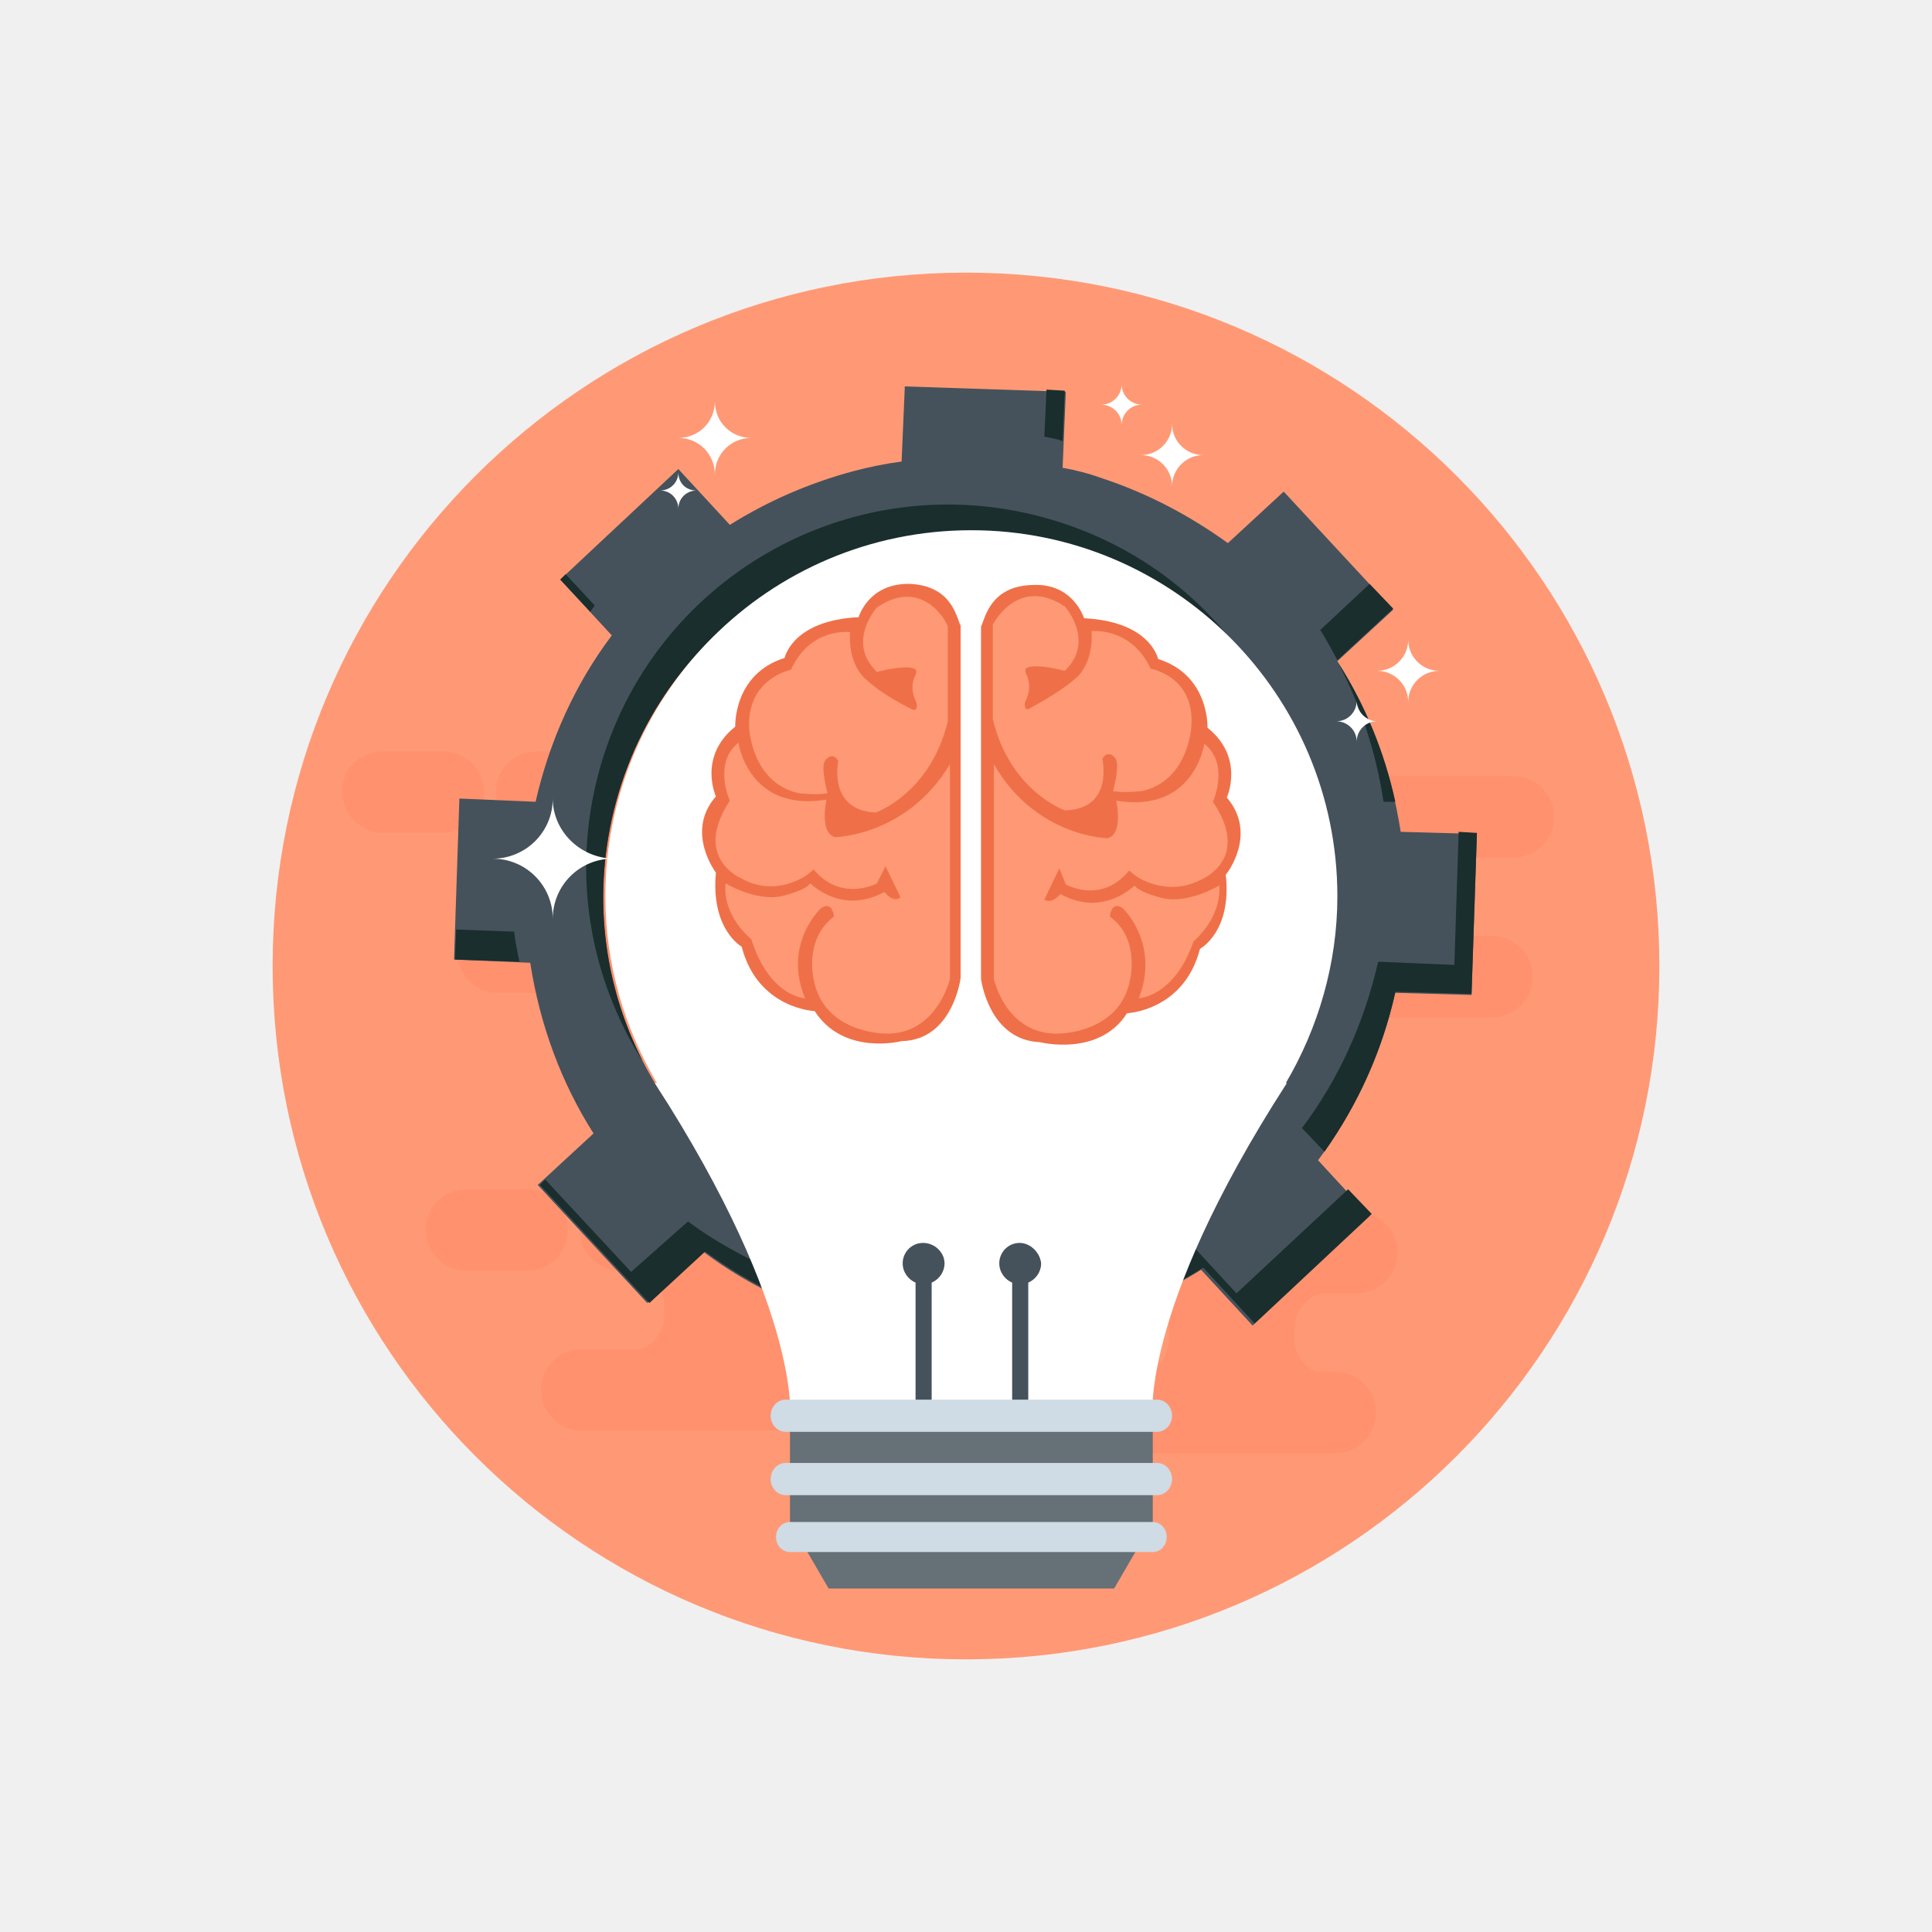
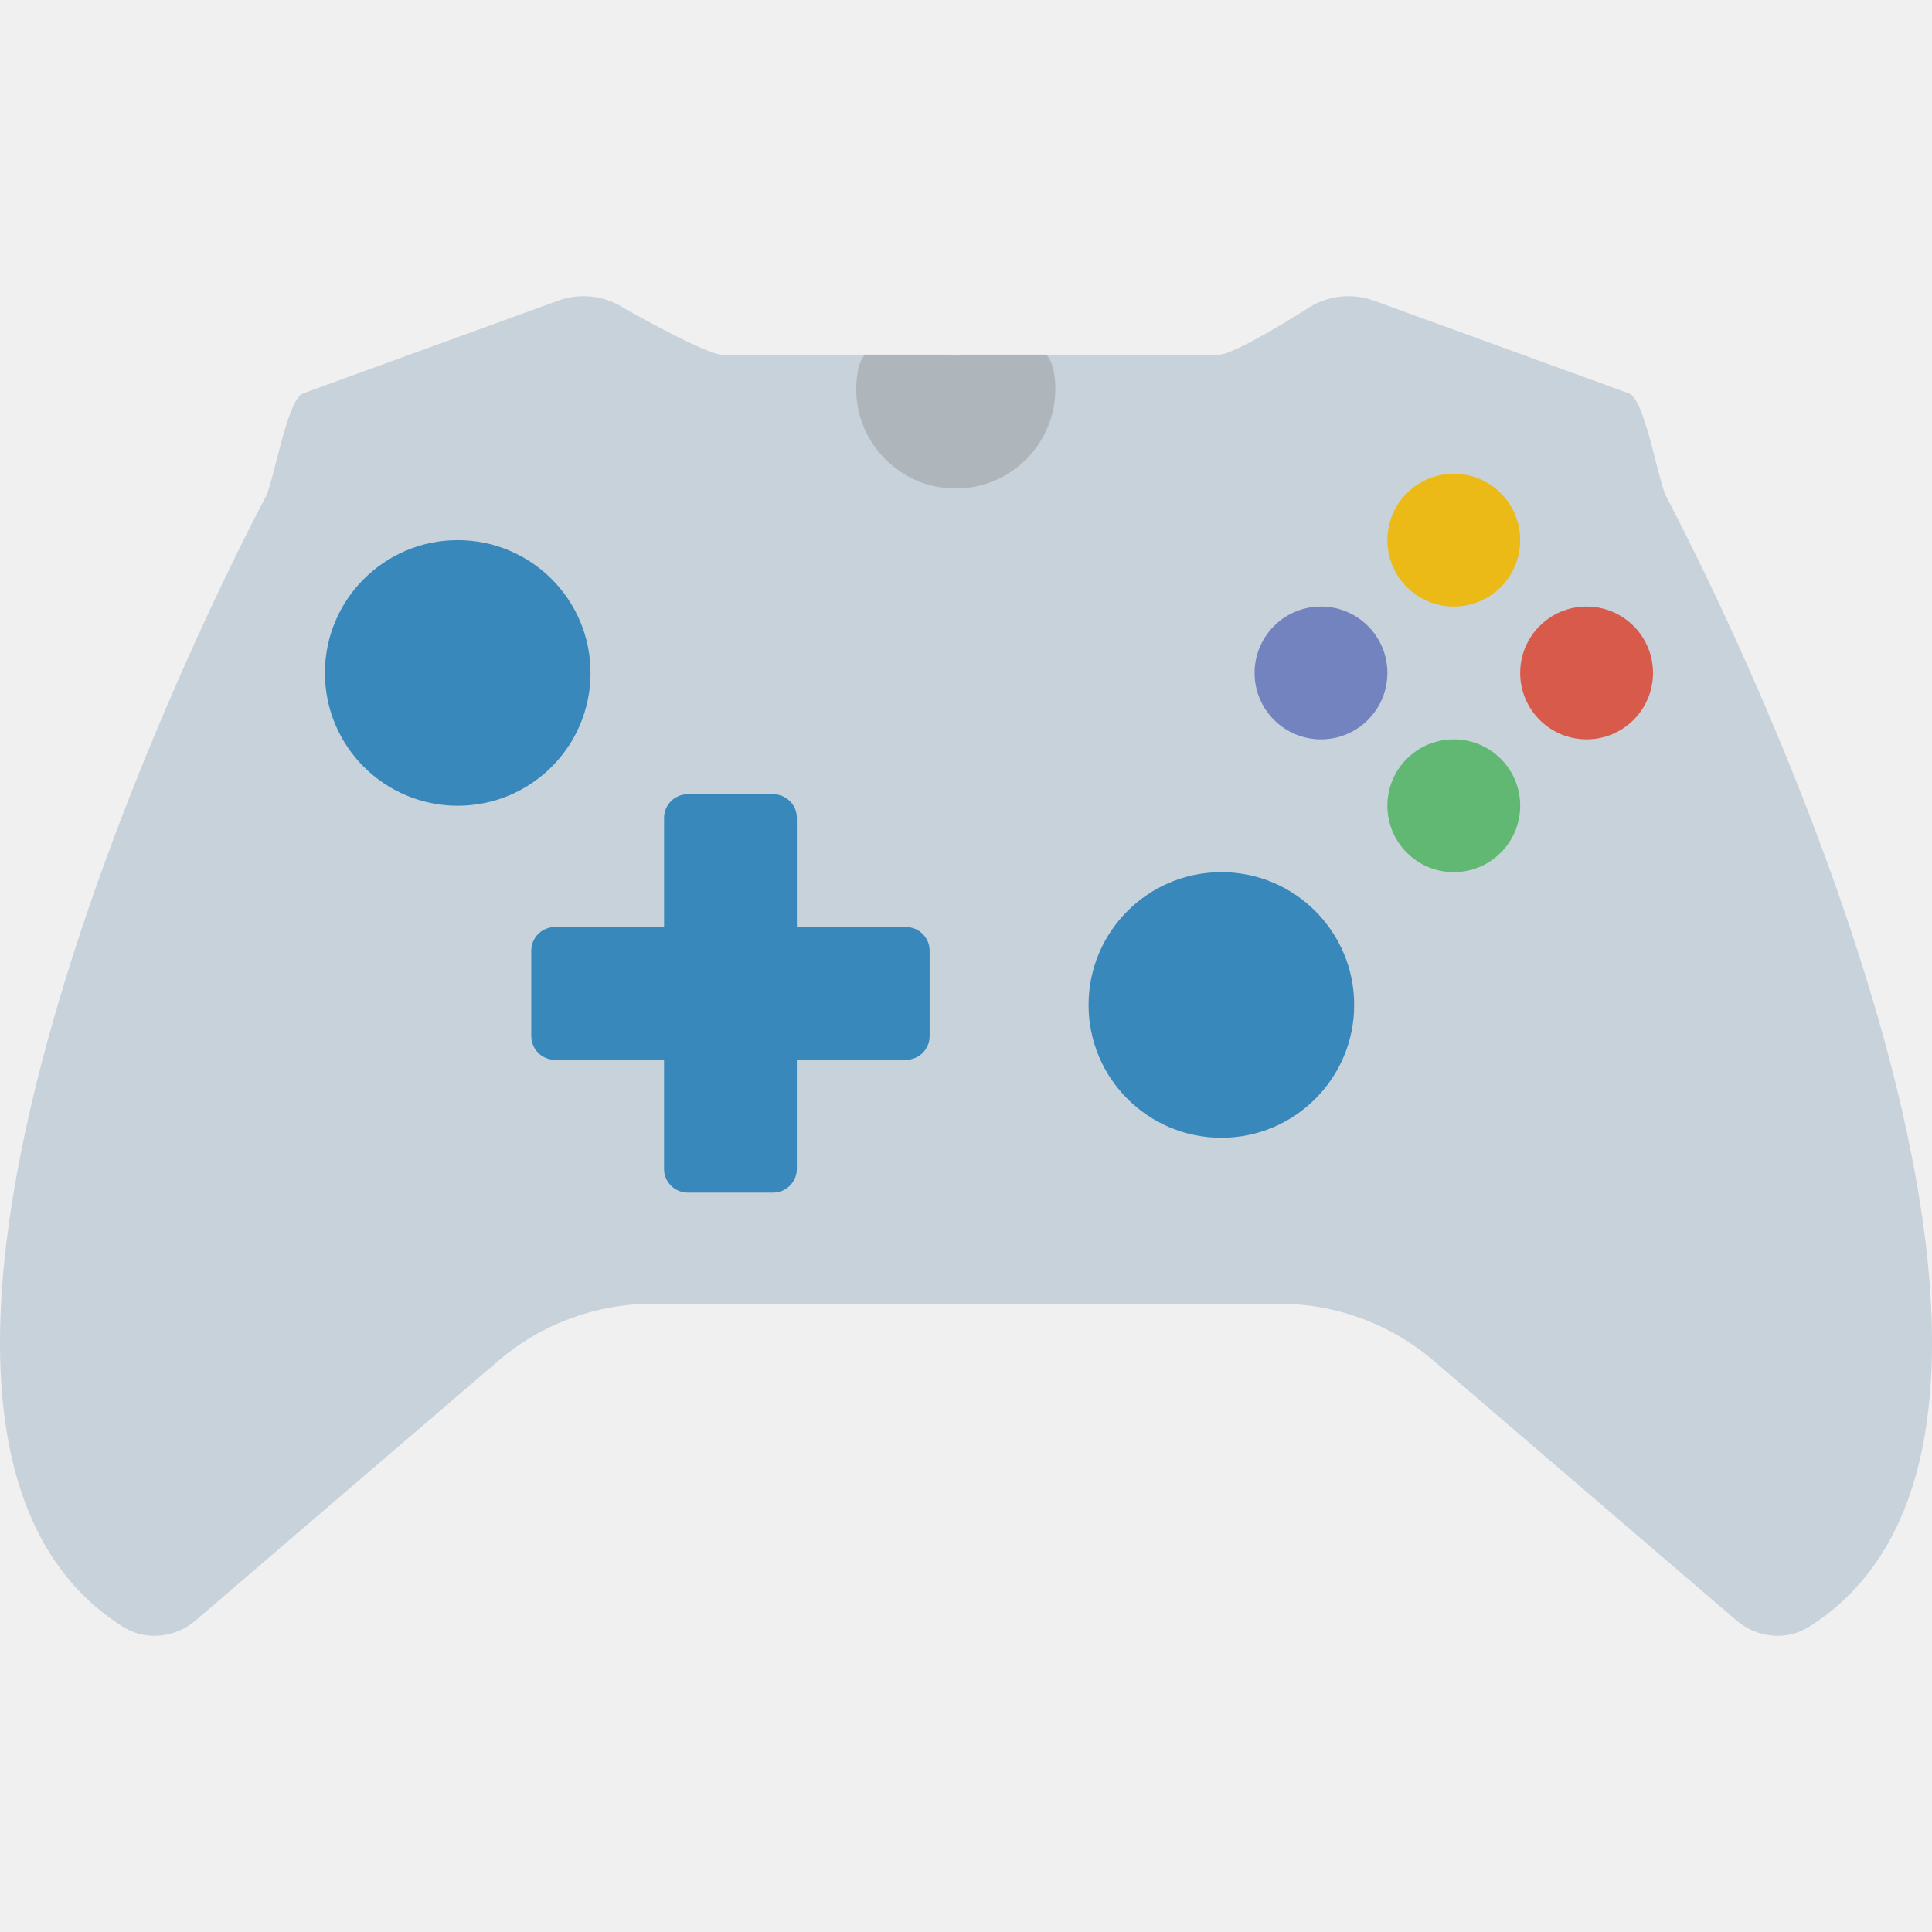
- <svg xmlns="http://www.w3.org/2000/svg" version="1.1" id="Layer_1" x="0" y="0" viewBox="0 0 180 180" style="enable-background:new 0 0 180 180" xml:space="preserve">
-   <style>.st0{fill:#ff9975}.st1{fill:#ff916e}.st2{fill:#45525b}.st3{fill:#192e2d}.st4{fill:#fff}.st6{fill:#cfdbe5}.st7{fill:#ef7048}</style>
-   <path class="st0" d="M154.6 90c0 35.7-28.9 64.6-64.6 64.6-35.7 0-64.6-28.9-64.6-64.6 0-35.7 28.9-64.6 64.6-64.6 35.7 0 64.6 28.9 64.6 64.6z" id="XMLID_145_" />
-   <path class="st1" d="M101.2 127.8h23.2c2.1 0 3.8 1.7 3.8 3.8 0 2.1-1.7 3.8-3.8 3.8h-23.2c-2.1 0-3.8-1.7-3.8-3.8 0-2.1 1.7-3.8 3.8-3.8zM104.8 112.9h21.6c2.1 0 3.8 1.7 3.8 3.8 0 2.1-1.7 3.8-3.8 3.8h-21.6c-2.1 0-3.8-1.7-3.8-3.8 0-2 1.7-3.8 3.8-3.8zM90.4 112.9H96c2.1 0 3.8 1.7 3.8 3.8 0 2.1-1.7 3.8-3.8 3.8h-5.6c-2.1 0-3.8-1.7-3.8-3.8 0-2 1.7-3.8 3.8-3.8z" />
-   <path class="st1" d="M108.9 123.8v.9c0 1.9-1.5 3.4-3.4 3.4H124c-1.9 0-3.4-1.5-3.4-3.4v-.9c0-1.9 1.5-3.4 3.4-3.4h-18.5c1.9 0 3.4 1.5 3.4 3.4zM54.2 125.7h23.2c2.1 0 3.8 1.7 3.8 3.8 0 2.1-1.7 3.8-3.8 3.8H54.2c-2.1 0-3.8-1.7-3.8-3.8 0-2.1 1.7-3.8 3.8-3.8zM57.8 110.8h21.6c2.1 0 3.8 1.7 3.8 3.8 0 2.1-1.7 3.8-3.8 3.8H57.8c-2.1 0-3.8-1.7-3.8-3.8 0-2.1 1.7-3.8 3.8-3.8zM43.5 110.8h5.6c2.1 0 3.8 1.7 3.8 3.8 0 2.1-1.7 3.8-3.8 3.8h-5.6c-2.1 0-3.8-1.7-3.8-3.8-.1-2.1 1.6-3.8 3.8-3.8z" />
-   <path class="st1" d="M61.9 121.6v.9c0 1.9-1.5 3.4-3.4 3.4H77c-1.9 0-3.4-1.5-3.4-3.4v-.9c0-1.9 1.5-3.4 3.4-3.4H58.6c1.8 0 3.3 1.5 3.3 3.4z" />
-   <g>
-     <path class="st1" d="M115.7 87.2H139c2.1 0 3.8 1.7 3.8 3.8 0 2.1-1.7 3.8-3.8 3.8h-23.2c-2.1 0-3.8-1.7-3.8-3.8-.1-2.1 1.6-3.8 3.7-3.8zM119.4 72.3H141c2.1 0 3.8 1.7 3.8 3.8 0 2.1-1.7 3.8-3.8 3.8h-21.6c-2.1 0-3.8-1.7-3.8-3.8-.1-2.1 1.6-3.8 3.8-3.8zM105 72.3h5.6c2.1 0 3.8 1.7 3.8 3.8 0 2.1-1.7 3.8-3.8 3.8H105c-2.1 0-3.8-1.7-3.8-3.8 0-2.1 1.7-3.8 3.8-3.8z" />
-     <path class="st1" d="M123.5 83.1v.9c0 1.9-1.5 3.4-3.4 3.4h18.5c-1.9 0-3.4-1.5-3.4-3.4v-.9c0-1.9 1.5-3.4 3.4-3.4h-18.5c1.8 0 3.4 1.5 3.4 3.4z" />
-   </g>
-   <g>
-     <path class="st1" d="M46.4 84.9h23.2c2.1 0 3.8 1.7 3.8 3.8 0 2.1-1.7 3.8-3.8 3.8H46.4c-2.1 0-3.8-1.7-3.8-3.8 0-2.1 1.7-3.8 3.8-3.8zM50 70h21.6c2.1 0 3.8 1.7 3.8 3.8 0 2.1-1.7 3.8-3.8 3.8H50c-2.1 0-3.8-1.7-3.8-3.8 0-2.1 1.7-3.8 3.8-3.8zM35.7 70h5.6c2.1 0 3.8 1.7 3.8 3.8 0 2.1-1.7 3.8-3.8 3.8h-5.6c-2.1 0-3.8-1.7-3.8-3.8-.1-2.1 1.6-3.8 3.8-3.8z" />
-     <path class="st1" d="M54.1 80.8v.9c0 1.9-1.5 3.4-3.4 3.4h18.5c-1.9 0-3.4-1.5-3.4-3.4v-.9c0-1.9 1.5-3.4 3.4-3.4H50.8c1.8 0 3.3 1.5 3.3 3.4z" />
-   </g>
-   <g>
-     <path class="st2" d="m130 92.5 7.1.2.5-15-7.1-.2c-.9-5.8-2.9-11.2-5.9-15.9l5.2-4.8-10.2-11-5.2 4.8c-3.6-2.6-7.6-4.7-11.9-6.1-1.1-.4-2.3-.7-3.4-.9H99l.3-7.1-15-.5-.3 7c-1.5.2-3 .5-4.5.9-4.1 1.1-8 2.8-11.5 5l-4.8-5.2-11 10.3 4.8 5.2c-3.4 4.5-5.8 9.8-7.1 15.5l-7.1-.3-.5 15 7.1.3c.9 5.8 2.9 11.2 5.9 15.9l-5.2 4.8 10.2 11 5.2-4.8c4.5 3.4 9.8 5.8 15.5 7.1l-.3 7.1 14.9.5.3-7.1c1.5-.2 3-.5 4.5-.9 4.1-1.1 8-2.8 11.5-5l4.8 5.2 10.9-10.2-4.8-5.2c3.5-4.7 5.9-9.9 7.2-15.6zm-48.9 23.6c-18-4.9-28.6-23.4-23.7-41.4 4.9-18 23.4-28.6 41.4-23.7 18 4.9 28.6 23.4 23.7 41.4-4.8 18-23.4 28.6-41.4 23.7z" id="XMLID_144_" />
-     <path class="st3" d="M97.2 48.2c-18-4.9-36.5 5.7-41.4 23.7-2.6 9.6-.8 19.3 4.1 27-3.7-7.2-4.8-15.7-2.5-24.2 4.9-18 23.4-28.6 41.4-23.7 8.4 2.3 15.2 7.6 19.6 14.4-4.1-8.2-11.6-14.6-21.2-17.2zM52.2 54l2.8 3c.1-.2.3-.4.4-.6l-2.7-2.9-.5.5zM135.5 89.9l-7.1-.3c-1.3 5.7-3.7 11-7.1 15.5l2.1 2.2c3.1-4.4 5.4-9.4 6.6-14.9l7.1.2.5-15-1.7-.1-.4 12.4zM128.9 74.7h1.1c-1-4.6-2.8-9-5.3-12.9 2.1 4 3.5 8.3 4.2 12.9zM53.8 102.7c0-.1-.1-.2-.1-.3 0 .1 0 .2.1.3zM58.8 118.5l-8-8.6-.5.5 10.2 11 5.2-4.8c4.1 3 8.8 5.4 15.5 7.1l.1-2.2c-5.7-1.3-12.7-4.3-17.2-7.7l-5.3 4.7zM115.2 120.5l-4.8-5.2c-3.5 2.2-7.4 3.9-11.5 5-1.5.4-3 .7-4.5.9l-.2 7.1-13.2-.5-.1 2.8 14.9.5.3-7.1c1.5-.2 3-.5 4.5-.9 4.1-1.1 8-2.8 11.5-5l4.8 5.2 10.9-10.2-2.2-2.3-10.4 9.7zM42.5 86.6l-.1 2.8 6 .2c-.2-.9-.4-1.9-.5-2.8l-5.4-.2zM97.3 40.7h.1c.5.1 1.1.2 1.6.4l.2-4.7-1.7-.1-.2 4.4zM123 58.7c.6.9 1.1 1.9 1.6 2.8l5.2-4.8-2.2-2.3-4.6 4.3z" />
-   </g>
-   <g>
-     <path class="st4" d="M66.6 37.4c0 1.9-1.5 3.4-3.4 3.4 1.9 0 3.4 1.5 3.4 3.4 0-1.9 1.5-3.4 3.4-3.4-1.9 0-3.4-1.5-3.4-3.4zM126.4 65.3c0 1-.8 1.9-1.9 1.9 1 0 1.9.8 1.9 1.9 0-1 .8-1.9 1.9-1.9-1 0-1.9-.9-1.9-1.9zM51.5 74.4c0 3.1-2.5 5.6-5.6 5.6 3.1 0 5.6 2.5 5.6 5.6 0-3.1 2.5-5.6 5.6-5.6-3.1-.1-5.6-2.6-5.6-5.6zM63.2 44c0 1-.8 1.7-1.7 1.7 1 0 1.7.8 1.7 1.7 0-1 .8-1.7 1.7-1.7-1 0-1.7-.7-1.7-1.7zM131.2 59.6c0 1.6-1.3 2.9-2.9 2.9 1.6 0 2.9 1.3 2.9 2.9 0-1.6 1.3-2.9 2.9-2.9-1.6 0-2.9-1.3-2.9-2.9zM104.5 35.8c0 1-.8 1.9-1.9 1.9 1 0 1.9.8 1.9 1.9 0-1 .8-1.9 1.9-1.9-1 0-1.9-.8-1.9-1.9zM109.2 39.5c0 1.6-1.3 2.9-2.9 2.9 1.6 0 2.9 1.3 2.9 2.9 0-1.6 1.3-2.9 2.9-2.9-1.6 0-2.9-1.3-2.9-2.9z" />
-   </g>
-   <g>
-     <g id="XMLID_1406_">
-       <path class="st4" d="M90.5 49.4c-18.9 0-34.1 15.3-34.1 34.1 0 6.4 1.8 12.3 4.8 17.4H61c14 21.7 12.6 31.6 12.6 31.6h33.8s-1.5-9.9 12.5-31.6h-.1c3-5.1 4.8-11.1 4.8-17.4 0-18.8-15.3-34.1-34.1-34.1z" id="XMLID_143_" />
-     </g>
-     <g id="XMLID_1403_">
-       <path class="st2" d="M95 115.8c-1.1 0-1.9.9-1.9 1.9 0 .8.5 1.5 1.2 1.8v17.8h1.5v-17.8c.7-.3 1.2-1 1.2-1.8-.1-1-1-1.9-2-1.9z" id="XMLID_1405_" />
-       <path class="st2" d="M86 115.8c-1.1 0-1.9.9-1.9 1.9 0 .8.5 1.5 1.2 1.8v17.8h1.5v-17.8c.7-.3 1.2-1 1.2-1.8 0-1-.9-1.9-2-1.9z" id="XMLID_1404_" />
-     </g>
-     <g id="XMLID_135_">
-       <g id="XMLID_1401_">
-         <path style="fill:#657077" d="m73.6 141.8 3.6 6.2h26.6l3.6-6.2V133H73.6z" id="XMLID_1402_" />
-       </g>
-       <g id="XMLID_953_">
-         <g id="XMLID_141_">
-           <path class="st6" d="M107.8 130.4H73.2c-.8 0-1.4.7-1.4 1.5s.6 1.5 1.4 1.5h34.6c.8 0 1.4-.7 1.4-1.5s-.6-1.5-1.4-1.5z" id="XMLID_142_" />
-         </g>
-         <g id="XMLID_138_">
-           <path class="st6" d="M107.8 136.3H73.2c-.8 0-1.4.7-1.4 1.5s.6 1.5 1.4 1.5h34.6c.8 0 1.4-.7 1.4-1.5s-.6-1.5-1.4-1.5z" id="XMLID_140_" />
-         </g>
-         <g id="XMLID_136_">
-           <path class="st6" d="M107.4 141.8H73.6c-.7 0-1.3.6-1.3 1.4 0 .8.6 1.4 1.3 1.4h33.8c.7 0 1.3-.6 1.3-1.4 0-.8-.6-1.4-1.3-1.4z" id="XMLID_137_" />
-         </g>
-       </g>
-     </g>
-     <g id="XMLID_956_">
-       <g id="XMLID_1390_">
-         <g id="XMLID_1407_">
-           <path class="st7" d="M84.8 54.4c-3.9-.1-4.8 3.1-4.8 3.1-6.2.3-6.9 3.8-6.9 3.8-4.8 1.5-4.6 6.4-4.6 6.4-3.5 2.8-1.8 6.5-1.8 6.5-2.9 3.3 0 7.1 0 7.1-.5 5.3 2.4 6.9 2.4 6.9 1.5 5.8 6.8 6 6.8 6C78.6 98.4 84 97 84 97c4.8-.1 5.5-5.9 5.5-5.9V58.3c-.4-.8-.8-3.7-4.7-3.9z" id="XMLID_1413_" />
-           <path class="st0" d="M81.7 56.6s-2.9 3.2 0 6c0 0 2.6-.7 3.5-.3 0 0 .3.1.1.6 0 0-.7 1 .1 2.6 0 0 .2 1-.6.5 0 0-2.5-1.2-4-2.6 0 0-1.8-1.2-1.6-4.5 0 0-3.7-.5-5.5 3.5 0 0-4.1.8-3.9 5.4 0 0 .2 5.1 4.6 6.1 0 0 1.7.2 2.7 0 0 0-.6-2.2-.3-2.9.1-.3.8-1 1.3-.1 0 0-1 4.6 3.5 4.8 0 0 5.1-1.8 6.7-8.5v-8.8c.1-.1-2.2-4.8-6.6-1.8z" id="XMLID_1412_" />
-           <path class="st0" d="M77.8 78c-1.5-.4-.8-3.5-.8-3.5-7.3 1.2-8.2-5.3-8.2-5.3-2.4 1.9-.8 5.4-.8 5.4-3.5 5.3 1 7.2 1 7.2 3.3 1.9 6.2-.3 6.2-.3l.6-.5c2.6 3.1 5.9 1.3 5.9 1.3l.8-1.6 1.4 2.9c-.7.6-1.5-.5-1.5-.5-4 2.2-6.9-.8-6.9-.8-.5.7-2.7 1.2-2.7 1.2-2.4.5-5.2-1.2-5.2-1.2-.3 3.1 2.4 5.2 2.4 5.2 1.7 5.4 5 5.5 5 5.5-2.1-5.1 1.5-8.4 1.5-8.4 1.1-.7 1.2.8 1.2.8-2.8 2.1-1.9 5.8-1.9 5.8.9 5.1 6.7 5.1 6.7 5.1 4.8.1 6-5.1 6-5.1v-20c-4 6.7-10.7 6.8-10.7 6.8z" id="XMLID_1410_" />
-         </g>
-       </g>
-       <g id="XMLID_1297_">
-         <g id="XMLID_1302_">
-           <path class="st7" d="M114.3 74.3s1.7-3.7-1.8-6.5c0 0 .2-4.9-4.6-6.4 0 0-.7-3.5-6.9-3.8 0 0-1-3.3-4.8-3.1-3.9.1-4.4 3-4.8 3.9v32.8s.7 5.7 5.5 5.9c0 0 5.5 1.4 8.1-2.7 0 0 5.3-.2 6.8-6 0 0 3-1.6 2.4-6.9.1-.1 3-3.8.1-7.2z" id="XMLID_1312_" />
-           <path class="st0" d="M107.2 62.3c-1.8-3.9-5.5-3.5-5.5-3.5.2 3.3-1.6 4.5-1.6 4.5-1.5 1.3-4 2.6-4 2.6-.8.6-.6-.5-.6-.5.8-1.5.1-2.6.1-2.6-.2-.5.1-.6.1-.6 1-.4 3.5.3 3.5.3 2.9-2.8 0-6 0-6-4.4-2.9-6.7 1.7-6.7 1.7V67c1.6 6.7 6.7 8.5 6.7 8.5 4.6-.1 3.5-4.8 3.5-4.8.5-.9 1.2-.2 1.3.1.3.7-.3 2.9-.3 2.9 1 .2 2.7 0 2.7 0 4.4-1 4.6-6.1 4.6-6.1.3-4.6-3.8-5.3-3.8-5.3z" id="XMLID_1306_" />
-           <path class="st0" d="M99.3 82.4s3.3 1.9 5.9-1.3l.6.5s2.9 2.1 6.2.3c0 0 4.6-1.9 1-7.2 0 0 1.6-3.5-.8-5.4 0 0-.9 6.5-8.2 5.3 0 0 .7 3.1-.8 3.5 0 0-6.7-.1-10.6-6.9v20s1.1 5.2 6 5.1c0 0 5.8 0 6.7-5.1 0 0 .9-3.8-1.9-5.8 0 0 .1-1.5 1.2-.8 0 0 3.5 3.3 1.5 8.4 0 0 3.3-.1 5.1-5.3 0 0 2.6-2.1 2.4-5.2 0 0-2.8 1.7-5.2 1.2 0 0-2.2-.5-2.7-1.2 0 0-2.9 3-6.9.8 0 0-.8 1-1.5.5l1.4-2.9.6 1.5z" id="XMLID_1304_" />
-         </g>
-       </g>
-     </g>
+ <svg xmlns="http://www.w3.org/2000/svg" height="800px" width="800px" version="1.1" id="Capa_1" viewBox="0 0 58.189 58.189" xml:space="preserve" fill="#ffffff">
+   <g id="SVGRepo_bgCarrier" stroke-width="0" />
+   <g id="SVGRepo_tracerCarrier" stroke-linecap="round" stroke-linejoin="round" />
+   <g id="SVGRepo_iconCarrier">
+     <path style="fill:#c8d2da;" d="M29.095,39.268h9.446c1.701,0,3.346,0.609,4.638,1.716l9.128,7.828 c0.611,0.524,1.505,0.614,2.184,0.183c9.496-6.01-2.022-29.728-4.305-34.034c-0.242-0.457-0.641-2.936-1.126-3.113l-7.676-2.791 c-0.673-0.245-1.422-0.155-2.017,0.242c0,0-2.164,1.383-2.649,1.383h-8.425h-6.549c-0.485,0-2.921-1.383-2.921-1.383 c-0.596-0.397-1.345-0.487-2.017-0.242L9.13,11.848c-0.486,0.177-0.884,2.656-1.126,3.113C5.721,19.267-5.797,42.985,3.699,48.995 c0.68,0.43,1.574,0.34,2.184-0.183l9.128-7.828c1.292-1.107,2.937-1.716,4.638-1.716H29.095z" />
+     <circle style="fill:#3888bc;" cx="36.786" cy="30.268" r="4" />
+     <circle style="fill:#3888bc;" cx="13.786" cy="20.268" r="4" />
+     <circle style="fill:#EBBA16;" cx="43.786" cy="16.268" r="2" />
+     <circle style="fill:#7383BF;" cx="39.786" cy="20.268" r="2" />
+     <circle style="fill:#D75A4A;" cx="47.786" cy="20.268" r="2" />
+     <circle style="fill:#61B872;" cx="43.786" cy="24.268" r="2" />
+     <path style="fill:#AFB6BB;" d="M31.786,11.712c0-0.192-0.019-0.38-0.054-0.561c-0.035-0.181-0.111-0.338-0.215-0.469 c-1.171,0-2.08,0-2.479,0c-0.085,0.007-0.165,0.03-0.251,0.03c-0.087,0-0.167-0.022-0.251-0.03c-0.013,0-0.242,0-0.242,0h-2.247 c-0.088,0.114-0.158,0.245-0.192,0.4c-0.087,0.398-0.094,0.827,0,1.271c0.248,1.17,1.225,2.113,2.404,2.314 C30.148,14.989,31.786,13.542,31.786,11.712z" />
+     <path style="fill:#3888bc;" d="M27.286,27.921H24v-3.286c0-0.395-0.32-0.714-0.714-0.714h-2.571c-0.395,0-0.714,0.32-0.714,0.714 v3.286h-3.286c-0.395,0-0.714,0.32-0.714,0.714v2.571c0,0.395,0.32,0.714,0.714,0.714H20v3.286c0,0.395,0.32,0.714,0.714,0.714 h2.571c0.395,0,0.714-0.32,0.714-0.714v-3.286h3.286c0.395,0,0.714-0.32,0.714-0.714v-2.571C28,28.241,27.68,27.921,27.286,27.921z" />
  </g>
</svg>
